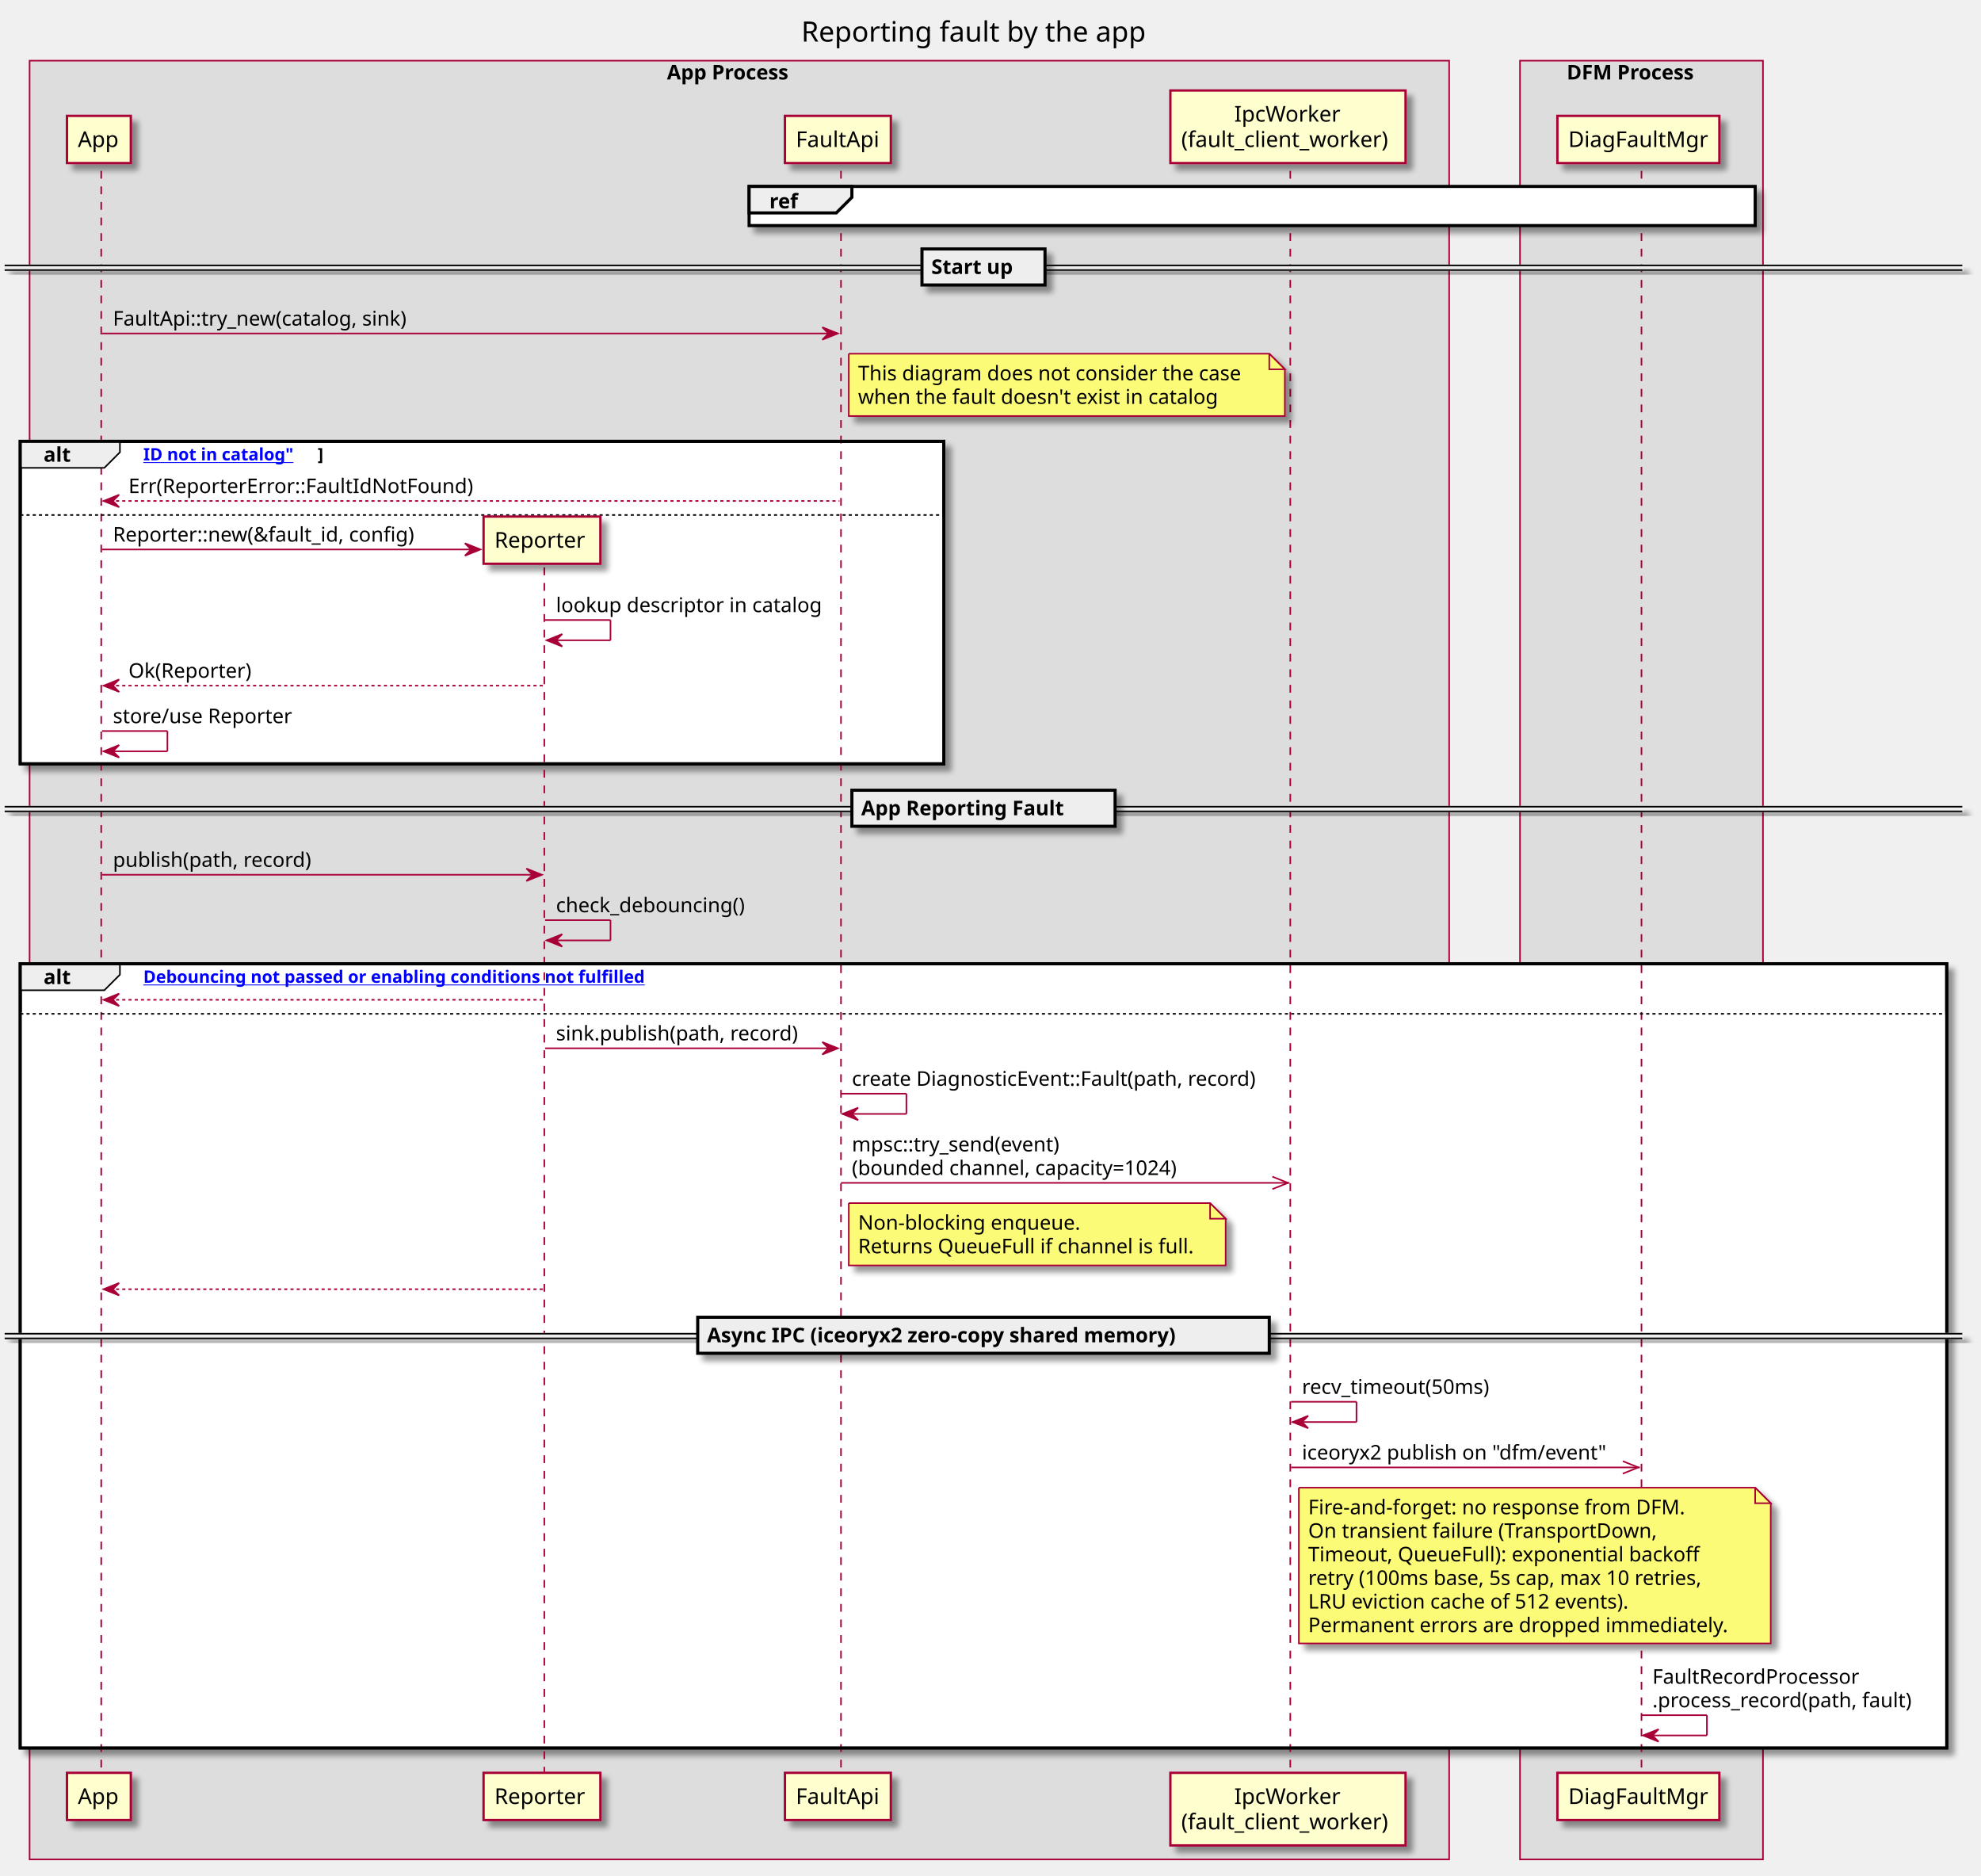
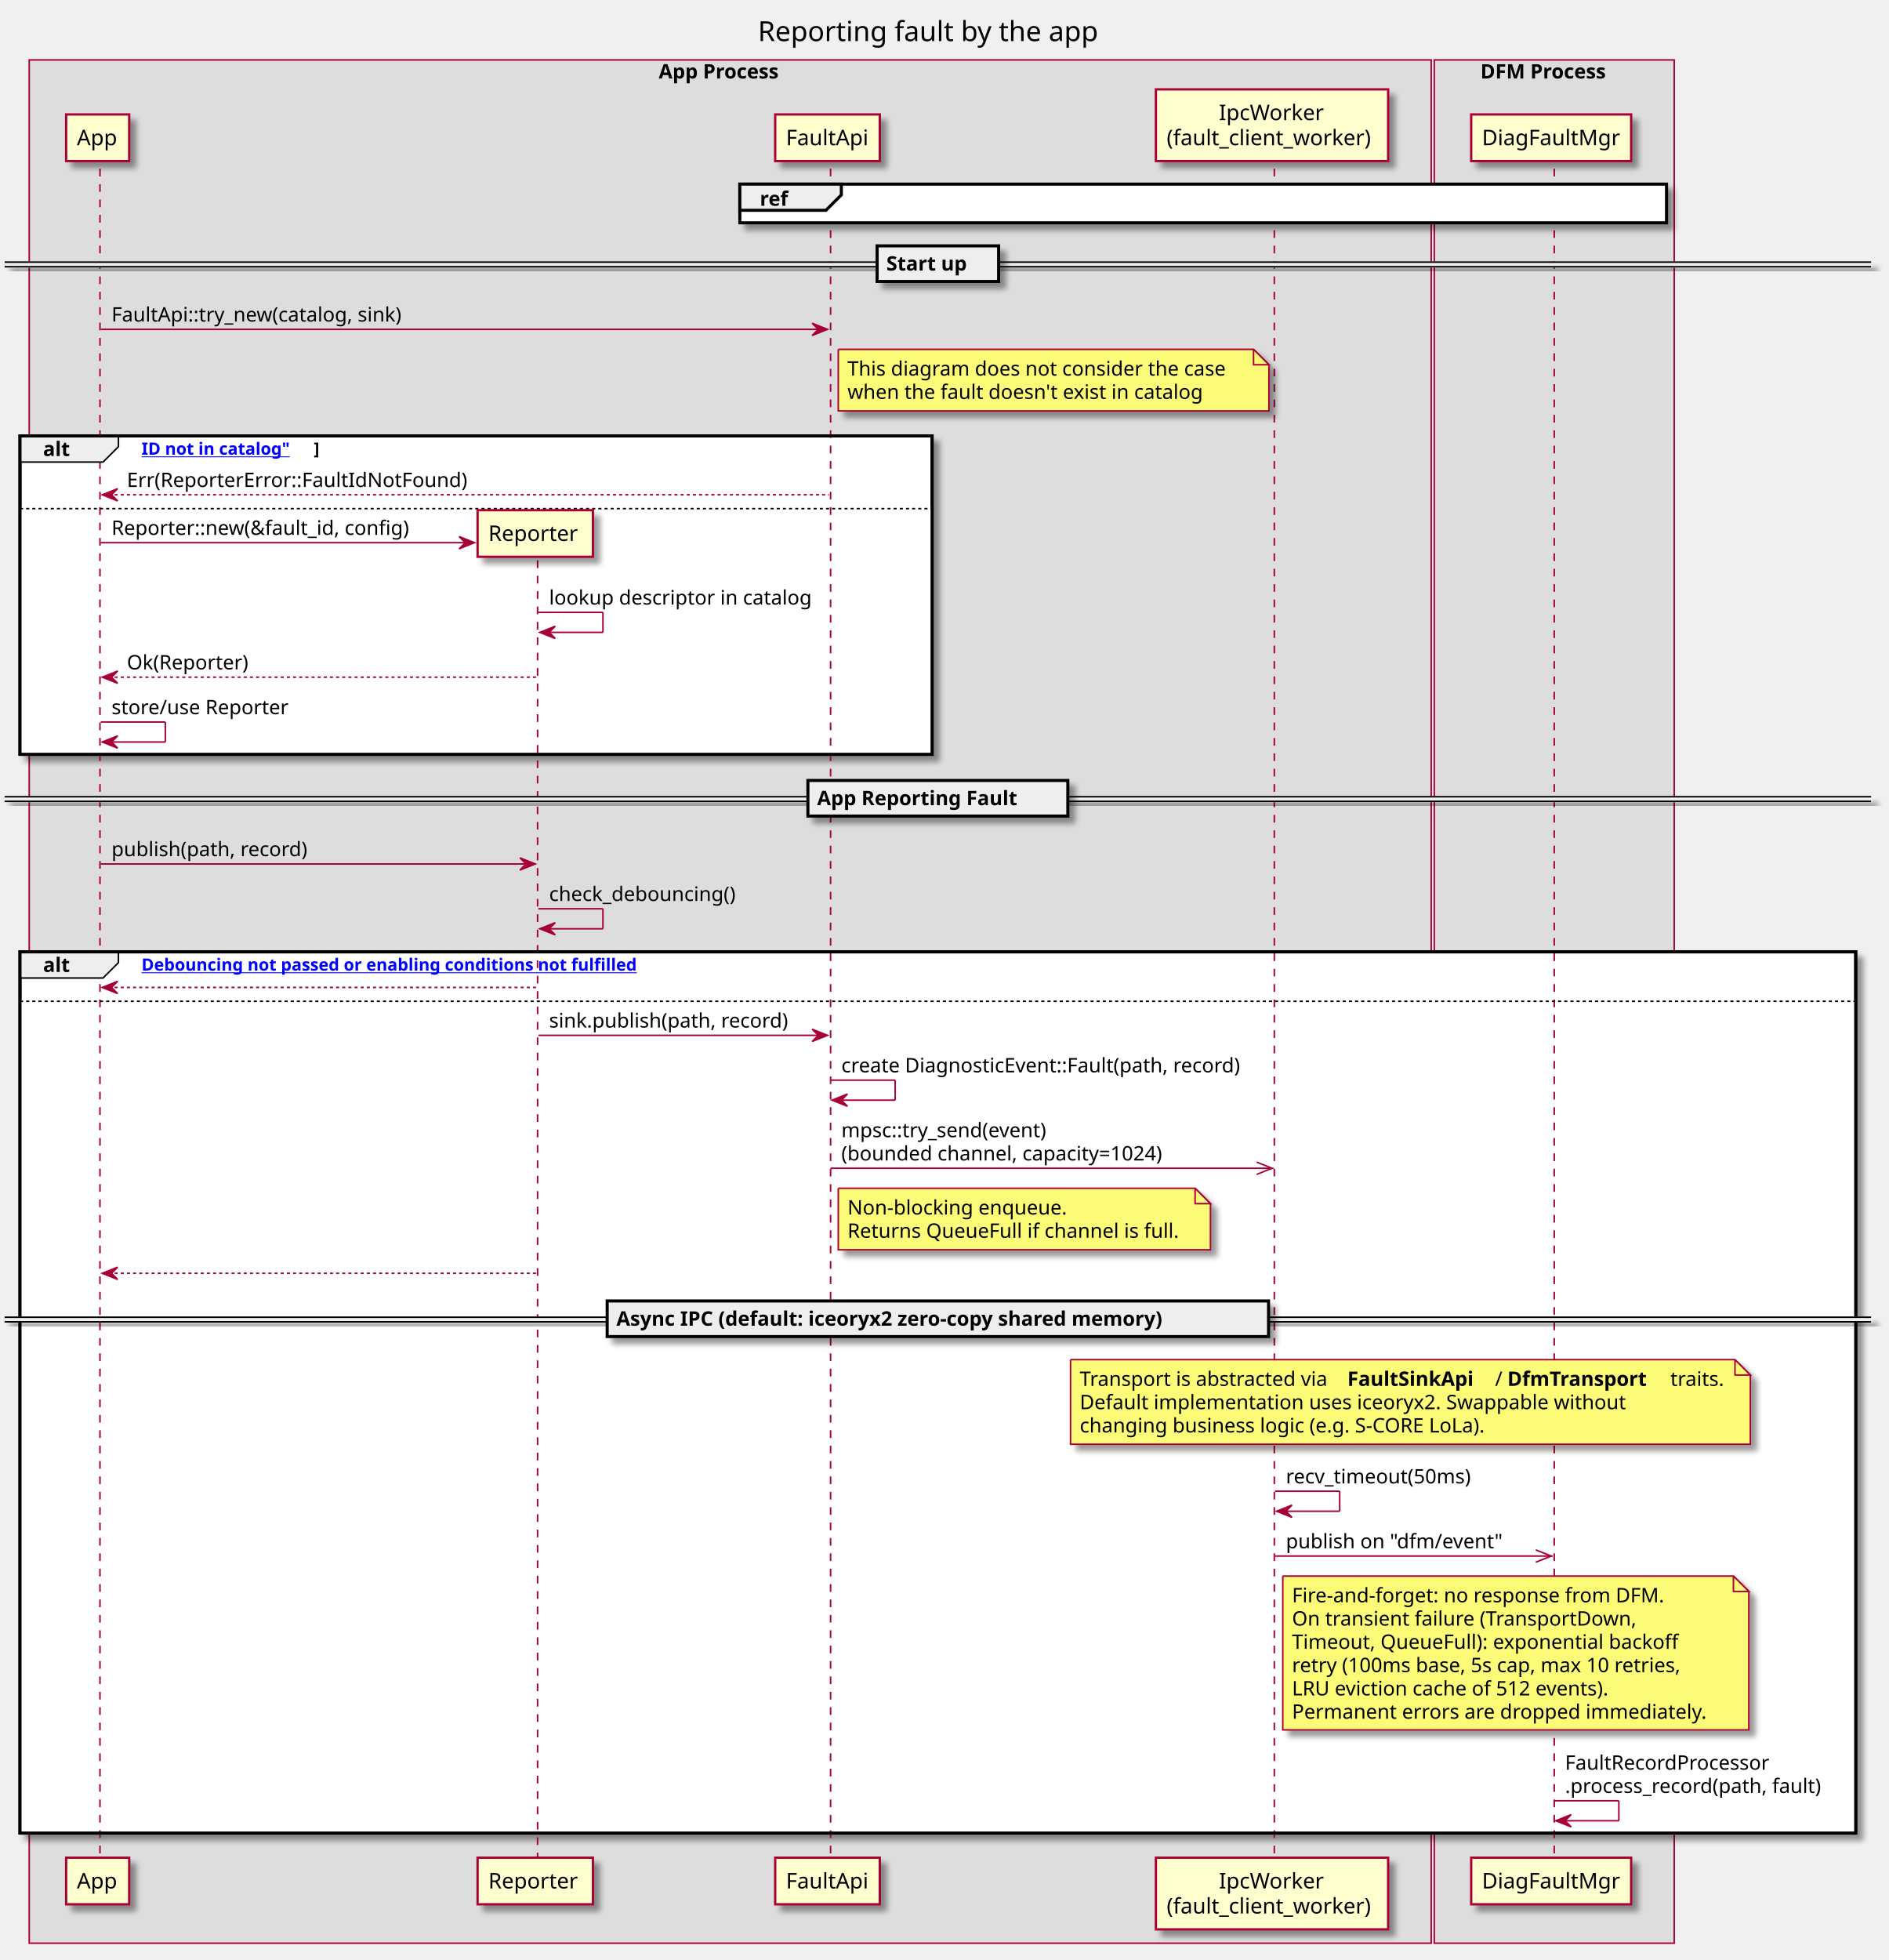
- <svg xmlns="http://www.w3.org/2000/svg" xmlns:xlink="http://www.w3.org/1999/xlink" contentScriptType="application/ecmascript" contentStyleType="text/css" height="1204px" preserveAspectRatio="none" style="width:1272px;height:1204px;" version="1.1" viewBox="0 0 1272 1204" width="1272px" zoomAndPan="magnify">
+ <svg xmlns="http://www.w3.org/2000/svg" xmlns:xlink="http://www.w3.org/1999/xlink" contentScriptType="application/ecmascript" contentStyleType="text/css" height="1274px" preserveAspectRatio="none" style="width:1228px;height:1274px;" version="1.1" viewBox="0 0 1228 1274" width="1228px" zoomAndPan="magnify">
  <defs>
-     <filter height="300%" id="f1yuzsevt4b88" width="300%" x="-1" y="-1">
+     <filter height="300%" id="fb1lyu388j2bm" width="300%" x="-1" y="-1">
      <feGaussianBlur result="blurOut" stdDeviation="2.0" />
      <feColorMatrix in="blurOut" result="blurOut2" type="matrix" values="0 0 0 0 0 0 0 0 0 0 0 0 0 0 0 0 0 0 .4 0" />
      <feOffset dx="4.0" dy="4.0" in="blurOut2" result="blurOut3" />
      <feBlend in="SourceGraphic" in2="blurOut3" mode="normal" />
    </filter>
  </defs>
  <g>
-     <text fill="#000000" font-family="sans-serif" font-size="18" lengthAdjust="spacingAndGlyphs" textLength="234" x="514.5" y="26.708">Reporting fault by the app</text>
-     <rect fill="#DDDDDD" height="1154.734" style="stroke: #A80036; stroke-width: 1.0;" width="911.5" x="19" y="38.953" />
+     <text fill="#000000" font-family="sans-serif" font-size="18" lengthAdjust="spacingAndGlyphs" textLength="234" x="492.75" y="26.708">Reporting fault by the app</text>
+     <rect fill="#DDDDDD" height="1224.133" style="stroke: #A80036; stroke-width: 1.0;" width="911.5" x="19" y="38.953" />
    <text fill="#000000" font-family="sans-serif" font-size="13" font-weight="bold" lengthAdjust="spacingAndGlyphs" textLength="93" x="428.25" y="51.02">App Process</text>
-     <rect fill="#DDDDDD" height="1154.734" style="stroke: #A80036; stroke-width: 1.0;" width="156" x="976" y="38.953" />
-     <text fill="#000000" font-family="sans-serif" font-size="13" font-weight="bold" lengthAdjust="spacingAndGlyphs" textLength="96" x="1006" y="51.02">DFM Process</text>
-     <rect fill="#FFFFFF" filter="url(#f1yuzsevt4b88)" height="206.961" style="stroke: #000000; stroke-width: 2.0;" width="593" x="13" y="283.344" />
+     <rect fill="#DDDDDD" height="1224.133" style="stroke: #A80036; stroke-width: 1.0;" width="156" x="932.5" y="38.953" />
+     <text fill="#000000" font-family="sans-serif" font-size="13" font-weight="bold" lengthAdjust="spacingAndGlyphs" textLength="96" x="962.5" y="51.02">DFM Process</text>
+     <rect fill="#FFFFFF" filter="url(#fb1lyu388j2bm)" height="206.961" style="stroke: #000000; stroke-width: 2.0;" width="593" x="13" y="283.344" />
    <rect fill="#FFFFFF" height="160.695" style="stroke: none; stroke-width: 1.0;" width="593" x="13" y="329.609" />
-     <rect fill="#FFFFFF" filter="url(#f1yuzsevt4b88)" height="503.391" style="stroke: #000000; stroke-width: 2.0;" width="1237" x="13" y="618.703" />
-     <rect fill="#FFFFFF" height="472.258" style="stroke: none; stroke-width: 1.0;" width="1237" x="13" y="649.836" />
-     <line style="stroke: #A80036; stroke-width: 1.0; stroke-dasharray: 5.0,5.0;" x1="65" x2="65" y1="109.68" y2="1139.094" />
-     <line style="stroke: #A80036; stroke-width: 1.0; stroke-dasharray: 5.0,5.0;" x1="349.5" x2="349.5" y1="364.258" y2="1139.094" />
-     <line style="stroke: #A80036; stroke-width: 1.0; stroke-dasharray: 5.0,5.0;" x1="540" x2="540" y1="109.68" y2="1139.094" />
-     <line style="stroke: #A80036; stroke-width: 1.0; stroke-dasharray: 5.0,5.0;" x1="828.5" x2="828.5" y1="109.68" y2="1139.094" />
-     <line style="stroke: #A80036; stroke-width: 1.0; stroke-dasharray: 5.0,5.0;" x1="1054" x2="1054" y1="109.68" y2="1139.094" />
-     <rect fill="#FEFECE" filter="url(#f1yuzsevt4b88)" height="30.297" style="stroke: #A80036; stroke-width: 1.5;" width="41" x="43" y="74.383" />
+     <rect fill="#FFFFFF" filter="url(#fb1lyu388j2bm)" height="572.789" style="stroke: #000000; stroke-width: 2.0;" width="1193.5" x="13" y="618.703" />
+     <rect fill="#FFFFFF" height="541.656" style="stroke: none; stroke-width: 1.0;" width="1193.5" x="13" y="649.836" />
+     <line style="stroke: #A80036; stroke-width: 1.0; stroke-dasharray: 5.0,5.0;" x1="65" x2="65" y1="109.68" y2="1208.492" />
+     <line style="stroke: #A80036; stroke-width: 1.0; stroke-dasharray: 5.0,5.0;" x1="349.5" x2="349.5" y1="364.258" y2="1208.492" />
+     <line style="stroke: #A80036; stroke-width: 1.0; stroke-dasharray: 5.0,5.0;" x1="540" x2="540" y1="109.68" y2="1208.492" />
+     <line style="stroke: #A80036; stroke-width: 1.0; stroke-dasharray: 5.0,5.0;" x1="828.5" x2="828.5" y1="109.68" y2="1208.492" />
+     <line style="stroke: #A80036; stroke-width: 1.0; stroke-dasharray: 5.0,5.0;" x1="1010.5" x2="1010.5" y1="109.68" y2="1208.492" />
+     <rect fill="#FEFECE" filter="url(#fb1lyu388j2bm)" height="30.297" style="stroke: #A80036; stroke-width: 1.5;" width="41" x="43" y="74.383" />
    <text fill="#000000" font-family="sans-serif" font-size="14" lengthAdjust="spacingAndGlyphs" textLength="27" x="50" y="94.378">App</text>
-     <rect fill="#FEFECE" filter="url(#f1yuzsevt4b88)" height="30.297" style="stroke: #A80036; stroke-width: 1.5;" width="41" x="43" y="1138.094" />
-     <text fill="#000000" font-family="sans-serif" font-size="14" lengthAdjust="spacingAndGlyphs" textLength="27" x="50" y="1158.089">App</text>
-     <rect fill="#FEFECE" filter="url(#f1yuzsevt4b88)" height="30.297" style="stroke: #A80036; stroke-width: 1.5;" width="75" x="310.5" y="1138.094" />
-     <text fill="#000000" font-family="sans-serif" font-size="14" lengthAdjust="spacingAndGlyphs" textLength="61" x="317.5" y="1158.089">Reporter</text>
-     <rect fill="#FEFECE" filter="url(#f1yuzsevt4b88)" height="30.297" style="stroke: #A80036; stroke-width: 1.5;" width="68" x="504" y="74.383" />
+     <rect fill="#FEFECE" filter="url(#fb1lyu388j2bm)" height="30.297" style="stroke: #A80036; stroke-width: 1.5;" width="41" x="43" y="1207.492" />
+     <text fill="#000000" font-family="sans-serif" font-size="14" lengthAdjust="spacingAndGlyphs" textLength="27" x="50" y="1227.487">App</text>
+     <rect fill="#FEFECE" filter="url(#fb1lyu388j2bm)" height="30.297" style="stroke: #A80036; stroke-width: 1.5;" width="75" x="310.5" y="1207.492" />
+     <text fill="#000000" font-family="sans-serif" font-size="14" lengthAdjust="spacingAndGlyphs" textLength="61" x="317.5" y="1227.487">Reporter</text>
+     <rect fill="#FEFECE" filter="url(#fb1lyu388j2bm)" height="30.297" style="stroke: #A80036; stroke-width: 1.5;" width="68" x="504" y="74.383" />
    <text fill="#000000" font-family="sans-serif" font-size="14" lengthAdjust="spacingAndGlyphs" textLength="54" x="511" y="94.378">FaultApi</text>
-     <rect fill="#FEFECE" filter="url(#f1yuzsevt4b88)" height="30.297" style="stroke: #A80036; stroke-width: 1.5;" width="68" x="504" y="1138.094" />
-     <text fill="#000000" font-family="sans-serif" font-size="14" lengthAdjust="spacingAndGlyphs" textLength="54" x="511" y="1158.089">FaultApi</text>
-     <rect fill="#FEFECE" filter="url(#f1yuzsevt4b88)" height="46.594" style="stroke: #A80036; stroke-width: 1.5;" width="151" x="751.5" y="58.086" />
+     <rect fill="#FEFECE" filter="url(#fb1lyu388j2bm)" height="30.297" style="stroke: #A80036; stroke-width: 1.5;" width="68" x="504" y="1207.492" />
+     <text fill="#000000" font-family="sans-serif" font-size="14" lengthAdjust="spacingAndGlyphs" textLength="54" x="511" y="1227.487">FaultApi</text>
+     <rect fill="#FEFECE" filter="url(#fb1lyu388j2bm)" height="46.594" style="stroke: #A80036; stroke-width: 1.5;" width="151" x="751.5" y="58.086" />
    <text fill="#000000" font-family="sans-serif" font-size="14" lengthAdjust="spacingAndGlyphs" textLength="69" x="792.5" y="78.081">IpcWorker</text>
    <text fill="#000000" font-family="sans-serif" font-size="14" lengthAdjust="spacingAndGlyphs" textLength="137" x="758.5" y="94.378">(fault_client_worker)</text>
-     <rect fill="#FEFECE" filter="url(#f1yuzsevt4b88)" height="46.594" style="stroke: #A80036; stroke-width: 1.5;" width="151" x="751.5" y="1138.094" />
-     <text fill="#000000" font-family="sans-serif" font-size="14" lengthAdjust="spacingAndGlyphs" textLength="69" x="792.5" y="1158.089">IpcWorker</text>
-     <text fill="#000000" font-family="sans-serif" font-size="14" lengthAdjust="spacingAndGlyphs" textLength="137" x="758.5" y="1174.386">(fault_client_worker)</text>
-     <rect fill="#FEFECE" filter="url(#f1yuzsevt4b88)" height="30.297" style="stroke: #A80036; stroke-width: 1.5;" width="104" x="1000" y="74.383" />
-     <text fill="#000000" font-family="sans-serif" font-size="14" lengthAdjust="spacingAndGlyphs" textLength="90" x="1007" y="94.378">DiagFaultMgr</text>
-     <rect fill="#FEFECE" filter="url(#f1yuzsevt4b88)" height="30.297" style="stroke: #A80036; stroke-width: 1.5;" width="104" x="1000" y="1138.094" />
-     <text fill="#000000" font-family="sans-serif" font-size="14" lengthAdjust="spacingAndGlyphs" textLength="90" x="1007" y="1158.089">DiagFaultMgr</text>
+     <rect fill="#FEFECE" filter="url(#fb1lyu388j2bm)" height="46.594" style="stroke: #A80036; stroke-width: 1.5;" width="151" x="751.5" y="1207.492" />
+     <text fill="#000000" font-family="sans-serif" font-size="14" lengthAdjust="spacingAndGlyphs" textLength="69" x="792.5" y="1227.487">IpcWorker</text>
+     <text fill="#000000" font-family="sans-serif" font-size="14" lengthAdjust="spacingAndGlyphs" textLength="137" x="758.5" y="1243.784">(fault_client_worker)</text>
+     <rect fill="#FEFECE" filter="url(#fb1lyu388j2bm)" height="30.297" style="stroke: #A80036; stroke-width: 1.5;" width="104" x="956.5" y="74.383" />
+     <text fill="#000000" font-family="sans-serif" font-size="14" lengthAdjust="spacingAndGlyphs" textLength="90" x="963.5" y="94.378">DiagFaultMgr</text>
+     <rect fill="#FEFECE" filter="url(#fb1lyu388j2bm)" height="30.297" style="stroke: #A80036; stroke-width: 1.5;" width="104" x="956.5" y="1207.492" />
+     <text fill="#000000" font-family="sans-serif" font-size="14" lengthAdjust="spacingAndGlyphs" textLength="90" x="963.5" y="1227.487">DiagFaultMgr</text>
    <a href="fault_catalog.svg Fault Catalog Init" target="_top" title="fault_catalog.svg Fault Catalog Init" xlink:actuate="onRequest" xlink:href="fault_catalog.svg Fault Catalog Init" xlink:show="new" xlink:title="fault_catalog.svg Fault Catalog Init" xlink:type="simple">
-       <rect fill="#FFFFFF" filter="url(#f1yuzsevt4b88)" height="25.133" style="stroke: #000000; stroke-width: 2.0;" width="646" x="481" y="119.68" />
+       <rect fill="#FFFFFF" filter="url(#fb1lyu388j2bm)" height="25.133" style="stroke: #000000; stroke-width: 2.0;" width="602.5" x="481" y="119.68" />
      <polygon fill="#EEEEEE" points="481,119.68,547,119.68,547,126.68,537,136.68,481,136.68,481,119.68" style="stroke: #000000; stroke-width: 2.0;" />
      <text fill="#000000" font-family="sans-serif" font-size="13" font-weight="bold" lengthAdjust="spacingAndGlyphs" textLength="21" x="494" y="133.747">ref</text>
    </a>
-     <rect fill="#EEEEEE" filter="url(#f1yuzsevt4b88)" height="3" style="stroke: #EEEEEE; stroke-width: 1.0;" width="1257" x="3" y="170.379" />
-     <line style="stroke: #000000; stroke-width: 1.0;" x1="3" x2="1260" y1="170.379" y2="170.379" />
-     <line style="stroke: #000000; stroke-width: 1.0;" x1="3" x2="1260" y1="173.379" y2="173.379" />
-     <rect fill="#EEEEEE" filter="url(#f1yuzsevt4b88)" height="23.133" style="stroke: #000000; stroke-width: 2.0;" width="79" x="592" y="159.812" />
-     <text fill="#000000" font-family="sans-serif" font-size="13" font-weight="bold" lengthAdjust="spacingAndGlyphs" textLength="60" x="598" y="175.879">Start up</text>
+     <rect fill="#EEEEEE" filter="url(#fb1lyu388j2bm)" height="3" style="stroke: #EEEEEE; stroke-width: 1.0;" width="1213.5" x="3" y="170.379" />
+     <line style="stroke: #000000; stroke-width: 1.0;" x1="3" x2="1216.5" y1="170.379" y2="170.379" />
+     <line style="stroke: #000000; stroke-width: 1.0;" x1="3" x2="1216.5" y1="173.379" y2="173.379" />
+     <rect fill="#EEEEEE" filter="url(#fb1lyu388j2bm)" height="23.133" style="stroke: #000000; stroke-width: 2.0;" width="79" x="570.25" y="159.812" />
+     <text fill="#000000" font-family="sans-serif" font-size="13" font-weight="bold" lengthAdjust="spacingAndGlyphs" textLength="60" x="576.25" y="175.879">Start up</text>
    <polygon fill="#A80036" points="528,210.078,538,214.078,528,218.078,532,214.078" style="stroke: #A80036; stroke-width: 1.0;" />
    <line style="stroke: #A80036; stroke-width: 1.0;" x1="65.5" x2="534" y1="214.078" y2="214.078" />
    <text fill="#000000" font-family="sans-serif" font-size="13" lengthAdjust="spacingAndGlyphs" textLength="198" x="72.5" y="209.012">FaultApi::try_new(catalog, sink)</text>
-     <path d="M545,227.078 L545,267.078 L825,267.078 L825,237.078 L815,227.078 L545,227.078 " fill="#FBFB77" filter="url(#f1yuzsevt4b88)" style="stroke: #A80036; stroke-width: 1.0;" />
+     <path d="M545,227.078 L545,267.078 L825,267.078 L825,237.078 L815,227.078 L545,227.078 " fill="#FBFB77" filter="url(#fb1lyu388j2bm)" style="stroke: #A80036; stroke-width: 1.0;" />
    <path d="M815,227.078 L815,237.078 L825,237.078 L815,227.078 " fill="#FBFB77" style="stroke: #A80036; stroke-width: 1.0;" />
    <text fill="#000000" font-family="sans-serif" font-size="13" lengthAdjust="spacingAndGlyphs" textLength="259" x="551" y="244.145">This diagram does not consider the case</text>
    <text fill="#000000" font-family="sans-serif" font-size="13" lengthAdjust="spacingAndGlyphs" textLength="241" x="551" y="259.278">when the fault doesn't exist in catalog</text>
    <path d="M13,283.344 L77,283.344 L77,290.344 L67,300.344 L13,300.344 L13,283.344 " fill="#EEEEEE" style="stroke: #000000; stroke-width: 1.0;" />
    <rect fill="none" height="206.961" style="stroke: #000000; stroke-width: 2.0;" width="593" x="13" y="283.344" />
    <text fill="#000000" font-family="sans-serif" font-size="13" font-weight="bold" lengthAdjust="spacingAndGlyphs" textLength="19" x="28" y="296.411">alt</text>
    <a href="[&quot;Fault" target="_top" title="[&quot;Fault" xlink:actuate="onRequest" xlink:href="[&quot;Fault" xlink:show="new" xlink:title="[&quot;Fault" xlink:type="simple">
      <text fill="#0000FF" font-family="sans-serif" font-size="11" font-weight="bold" lengthAdjust="spacingAndGlyphs" text-decoration="underline" textLength="112" x="92" y="295.554">ID not in catalog"</text>
    </a>
    <text fill="#000000" font-family="sans-serif" font-size="11" font-weight="bold" lengthAdjust="spacingAndGlyphs" textLength="5" x="204" y="295.554">]</text>
    <polygon fill="#A80036" points="76.5,317.609,66.5,321.609,76.5,325.609,72.5,321.609" style="stroke: #A80036; stroke-width: 1.0;" />
    <line style="stroke: #A80036; stroke-width: 1.0; stroke-dasharray: 2.0,2.0;" x1="70.5" x2="539" y1="321.609" y2="321.609" />
    <text fill="#000000" font-family="sans-serif" font-size="13" lengthAdjust="spacingAndGlyphs" textLength="226" x="82.5" y="316.543">Err(ReporterError::FaultIdNotFound)</text>
    <line style="stroke: #000000; stroke-width: 1.0; stroke-dasharray: 2.0,2.0;" x1="13" x2="606" y1="330.609" y2="330.609" />
    <polygon fill="#A80036" points="298.5,348.742,308.5,352.742,298.5,356.742,302.5,352.742" style="stroke: #A80036; stroke-width: 1.0;" />
    <line style="stroke: #A80036; stroke-width: 1.0;" x1="65.5" x2="304.5" y1="352.742" y2="352.742" />
    <text fill="#000000" font-family="sans-serif" font-size="13" lengthAdjust="spacingAndGlyphs" textLength="201" x="72.5" y="347.676">Reporter::new(&amp;fault_id, config)</text>
-     <rect fill="#FEFECE" filter="url(#f1yuzsevt4b88)" height="30.297" style="stroke: #A80036; stroke-width: 1.5;" width="75" x="310.5" y="331.609" />
+     <rect fill="#FEFECE" filter="url(#fb1lyu388j2bm)" height="30.297" style="stroke: #A80036; stroke-width: 1.5;" width="75" x="310.5" y="331.609" />
    <text fill="#000000" font-family="sans-serif" font-size="14" lengthAdjust="spacingAndGlyphs" textLength="61" x="317.5" y="351.604">Reporter</text>
    <line style="stroke: #A80036; stroke-width: 1.0;" x1="350" x2="392" y1="398.039" y2="398.039" />
    <line style="stroke: #A80036; stroke-width: 1.0;" x1="392" x2="392" y1="398.039" y2="411.039" />
    <line style="stroke: #A80036; stroke-width: 1.0;" x1="351" x2="392" y1="411.039" y2="411.039" />
    <polygon fill="#A80036" points="361,407.039,351,411.039,361,415.039,357,411.039" style="stroke: #A80036; stroke-width: 1.0;" />
    <text fill="#000000" font-family="sans-serif" font-size="13" lengthAdjust="spacingAndGlyphs" textLength="176" x="357" y="392.973">lookup descriptor in catalog</text>
    <polygon fill="#A80036" points="76.5,436.172,66.5,440.172,76.5,444.172,72.5,440.172" style="stroke: #A80036; stroke-width: 1.0;" />
    <line style="stroke: #A80036; stroke-width: 1.0; stroke-dasharray: 2.0,2.0;" x1="70.5" x2="349" y1="440.172" y2="440.172" />
    <text fill="#000000" font-family="sans-serif" font-size="13" lengthAdjust="spacingAndGlyphs" textLength="82" x="82.5" y="435.106">Ok(Reporter)</text>
    <line style="stroke: #A80036; stroke-width: 1.0;" x1="65.5" x2="107.5" y1="469.305" y2="469.305" />
    <line style="stroke: #A80036; stroke-width: 1.0;" x1="107.5" x2="107.5" y1="469.305" y2="482.305" />
    <line style="stroke: #A80036; stroke-width: 1.0;" x1="66.5" x2="107.5" y1="482.305" y2="482.305" />
    <polygon fill="#A80036" points="76.5,478.305,66.5,482.305,76.5,486.305,72.5,482.305" style="stroke: #A80036; stroke-width: 1.0;" />
    <text fill="#000000" font-family="sans-serif" font-size="13" lengthAdjust="spacingAndGlyphs" textLength="119" x="72.5" y="464.239">store/use Reporter</text>
-     <rect fill="#EEEEEE" filter="url(#f1yuzsevt4b88)" height="3" style="stroke: #EEEEEE; stroke-width: 1.0;" width="1257" x="3" y="517.871" />
-     <line style="stroke: #000000; stroke-width: 1.0;" x1="3" x2="1260" y1="517.871" y2="517.871" />
-     <line style="stroke: #000000; stroke-width: 1.0;" x1="3" x2="1260" y1="520.871" y2="520.871" />
-     <rect fill="#EEEEEE" filter="url(#f1yuzsevt4b88)" height="23.133" style="stroke: #000000; stroke-width: 2.0;" width="169" x="547" y="507.305" />
-     <text fill="#000000" font-family="sans-serif" font-size="13" font-weight="bold" lengthAdjust="spacingAndGlyphs" textLength="150" x="553" y="523.372">App Reporting Fault</text>
+     <rect fill="#EEEEEE" filter="url(#fb1lyu388j2bm)" height="3" style="stroke: #EEEEEE; stroke-width: 1.0;" width="1213.5" x="3" y="517.871" />
+     <line style="stroke: #000000; stroke-width: 1.0;" x1="3" x2="1216.5" y1="517.871" y2="517.871" />
+     <line style="stroke: #000000; stroke-width: 1.0;" x1="3" x2="1216.5" y1="520.871" y2="520.871" />
+     <rect fill="#EEEEEE" filter="url(#fb1lyu388j2bm)" height="23.133" style="stroke: #000000; stroke-width: 2.0;" width="169" x="525.25" y="507.305" />
+     <text fill="#000000" font-family="sans-serif" font-size="13" font-weight="bold" lengthAdjust="spacingAndGlyphs" textLength="150" x="531.25" y="523.372">App Reporting Fault</text>
    <polygon fill="#A80036" points="338,557.57,348,561.57,338,565.57,342,561.57" style="stroke: #A80036; stroke-width: 1.0;" />
    <line style="stroke: #A80036; stroke-width: 1.0;" x1="65.5" x2="344" y1="561.57" y2="561.57" />
    <text fill="#000000" font-family="sans-serif" font-size="13" lengthAdjust="spacingAndGlyphs" textLength="133" x="72.5" y="556.504">publish(path, record)</text>
    <line style="stroke: #A80036; stroke-width: 1.0;" x1="350" x2="392" y1="590.703" y2="590.703" />
    <line style="stroke: #A80036; stroke-width: 1.0;" x1="392" x2="392" y1="590.703" y2="603.703" />
    <line style="stroke: #A80036; stroke-width: 1.0;" x1="351" x2="392" y1="603.703" y2="603.703" />
    <polygon fill="#A80036" points="361,599.703,351,603.703,361,607.703,357,603.703" style="stroke: #A80036; stroke-width: 1.0;" />
    <text fill="#000000" font-family="sans-serif" font-size="13" lengthAdjust="spacingAndGlyphs" textLength="128" x="357" y="585.637">check_debouncing()</text>
    <path d="M13,618.703 L77,618.703 L77,625.703 L67,635.703 L13,635.703 L13,618.703 " fill="#EEEEEE" style="stroke: #000000; stroke-width: 1.0;" />
-     <rect fill="none" height="503.391" style="stroke: #000000; stroke-width: 2.0;" width="1237" x="13" y="618.703" />
+     <rect fill="none" height="572.789" style="stroke: #000000; stroke-width: 2.0;" width="1193.5" x="13" y="618.703" />
    <text fill="#000000" font-family="sans-serif" font-size="13" font-weight="bold" lengthAdjust="spacingAndGlyphs" textLength="19" x="28" y="631.77">alt</text>
    <a href="Debouncing not passed or enabling conditions not fulfilled" target="_top" title="Debouncing not passed or enabling conditions not fulfilled" xlink:actuate="onRequest" xlink:href="Debouncing not passed or enabling conditions not fulfilled" xlink:show="new" xlink:title="Debouncing not passed or enabling conditions not fulfilled" xlink:type="simple">
      <text fill="#0000FF" font-family="sans-serif" font-size="11" font-weight="bold" lengthAdjust="spacingAndGlyphs" text-decoration="underline" textLength="378" x="92" y="630.914">Debouncing not passed or enabling conditions not fulfilled</text>
    </a>
    <polygon fill="#A80036" points="76.5,637.836,66.5,641.836,76.5,645.836,72.5,641.836" style="stroke: #A80036; stroke-width: 1.0;" />
    <line style="stroke: #A80036; stroke-width: 1.0; stroke-dasharray: 2.0,2.0;" x1="70.5" x2="349" y1="641.836" y2="641.836" />
-     <line style="stroke: #000000; stroke-width: 1.0; stroke-dasharray: 2.0,2.0;" x1="13" x2="1250" y1="650.836" y2="650.836" />
+     <line style="stroke: #000000; stroke-width: 1.0; stroke-dasharray: 2.0,2.0;" x1="13" x2="1206.5" y1="650.836" y2="650.836" />
    <polygon fill="#A80036" points="528,668.969,538,672.969,528,676.969,532,672.969" style="stroke: #A80036; stroke-width: 1.0;" />
    <line style="stroke: #A80036; stroke-width: 1.0;" x1="350" x2="534" y1="672.969" y2="672.969" />
    <text fill="#000000" font-family="sans-serif" font-size="13" lengthAdjust="spacingAndGlyphs" textLength="162" x="357" y="667.903">sink.publish(path, record)</text>
    <line style="stroke: #A80036; stroke-width: 1.0;" x1="540" x2="582" y1="702.102" y2="702.102" />
    <line style="stroke: #A80036; stroke-width: 1.0;" x1="582" x2="582" y1="702.102" y2="715.102" />
    <line style="stroke: #A80036; stroke-width: 1.0;" x1="541" x2="582" y1="715.102" y2="715.102" />
    <polygon fill="#A80036" points="551,711.102,541,715.102,551,719.102,547,715.102" style="stroke: #A80036; stroke-width: 1.0;" />
    <text fill="#000000" font-family="sans-serif" font-size="13" lengthAdjust="spacingAndGlyphs" textLength="275" x="547" y="697.036">create DiagnosticEvent::Fault(path, record)</text>
    <line style="stroke: #A80036; stroke-width: 1.0;" x1="827" x2="817" y1="759.367" y2="755.367" />
    <line style="stroke: #A80036; stroke-width: 1.0;" x1="827" x2="817" y1="759.367" y2="763.367" />
    <line style="stroke: #A80036; stroke-width: 1.0;" x1="540" x2="828" y1="759.367" y2="759.367" />
    <text fill="#000000" font-family="sans-serif" font-size="13" lengthAdjust="spacingAndGlyphs" textLength="144" x="547" y="739.168">mpsc::try_send(event)</text>
    <text fill="#000000" font-family="sans-serif" font-size="13" lengthAdjust="spacingAndGlyphs" textLength="224" x="547" y="754.301">(bounded channel, capacity=1024)</text>
-     <path d="M545,772.367 L545,812.367 L787,812.367 L787,782.367 L777,772.367 L545,772.367 " fill="#FBFB77" filter="url(#f1yuzsevt4b88)" style="stroke: #A80036; stroke-width: 1.0;" />
+     <path d="M545,772.367 L545,812.367 L787,812.367 L787,782.367 L777,772.367 L545,772.367 " fill="#FBFB77" filter="url(#fb1lyu388j2bm)" style="stroke: #A80036; stroke-width: 1.0;" />
    <path d="M777,772.367 L777,782.367 L787,782.367 L777,772.367 " fill="#FBFB77" style="stroke: #A80036; stroke-width: 1.0;" />
    <text fill="#000000" font-family="sans-serif" font-size="13" lengthAdjust="spacingAndGlyphs" textLength="147" x="551" y="789.434">Non-blocking enqueue.</text>
    <text fill="#000000" font-family="sans-serif" font-size="13" lengthAdjust="spacingAndGlyphs" textLength="221" x="551" y="804.567">Returns QueueFull if channel is full.</text>
    <polygon fill="#A80036" points="76.5,823.633,66.5,827.633,76.5,831.633,72.5,827.633" style="stroke: #A80036; stroke-width: 1.0;" />
    <line style="stroke: #A80036; stroke-width: 1.0; stroke-dasharray: 2.0,2.0;" x1="70.5" x2="349" y1="827.633" y2="827.633" />
-     <rect fill="#EEEEEE" filter="url(#f1yuzsevt4b88)" height="3" style="stroke: #EEEEEE; stroke-width: 1.0;" width="1257" x="3" y="856.199" />
-     <line style="stroke: #000000; stroke-width: 1.0;" x1="3" x2="1260" y1="856.199" y2="856.199" />
-     <line style="stroke: #000000; stroke-width: 1.0;" x1="3" x2="1260" y1="859.199" y2="859.199" />
-     <rect fill="#EEEEEE" filter="url(#f1yuzsevt4b88)" height="23.133" style="stroke: #000000; stroke-width: 2.0;" width="367" x="448" y="845.633" />
-     <text fill="#000000" font-family="sans-serif" font-size="13" font-weight="bold" lengthAdjust="spacingAndGlyphs" textLength="348" x="454" y="861.7">Async IPC (iceoryx2 zero-copy shared memory)</text>
-     <line style="stroke: #A80036; stroke-width: 1.0;" x1="829" x2="871" y1="899.898" y2="899.898" />
-     <line style="stroke: #A80036; stroke-width: 1.0;" x1="871" x2="871" y1="899.898" y2="912.898" />
-     <line style="stroke: #A80036; stroke-width: 1.0;" x1="830" x2="871" y1="912.898" y2="912.898" />
-     <polygon fill="#A80036" points="840,908.898,830,912.898,840,916.898,836,912.898" style="stroke: #A80036; stroke-width: 1.0;" />
-     <text fill="#000000" font-family="sans-serif" font-size="13" lengthAdjust="spacingAndGlyphs" textLength="130" x="836" y="894.832">recv_timeout(50ms)</text>
-     <line style="stroke: #A80036; stroke-width: 1.0;" x1="1052" x2="1042" y1="942.031" y2="938.031" />
-     <line style="stroke: #A80036; stroke-width: 1.0;" x1="1052" x2="1042" y1="942.031" y2="946.031" />
-     <line style="stroke: #A80036; stroke-width: 1.0;" x1="829" x2="1053" y1="942.031" y2="942.031" />
-     <text fill="#000000" font-family="sans-serif" font-size="13" lengthAdjust="spacingAndGlyphs" textLength="201" x="836" y="936.965">iceoryx2 publish on "dfm/event"</text>
-     <path d="M834,955.031 L834,1055.031 L1137,1055.031 L1137,965.031 L1127,955.031 L834,955.031 " fill="#FBFB77" filter="url(#f1yuzsevt4b88)" style="stroke: #A80036; stroke-width: 1.0;" />
-     <path d="M1127,955.031 L1127,965.031 L1137,965.031 L1127,955.031 " fill="#FBFB77" style="stroke: #A80036; stroke-width: 1.0;" />
-     <text fill="#000000" font-family="sans-serif" font-size="13" lengthAdjust="spacingAndGlyphs" textLength="252" x="840" y="972.098">Fire-and-forget: no response from DFM.</text>
-     <text fill="#000000" font-family="sans-serif" font-size="13" lengthAdjust="spacingAndGlyphs" textLength="231" x="840" y="987.231">On transient failure (TransportDown,</text>
-     <text fill="#000000" font-family="sans-serif" font-size="13" lengthAdjust="spacingAndGlyphs" textLength="260" x="840" y="1002.364">Timeout, QueueFull): exponential backoff</text>
-     <text fill="#000000" font-family="sans-serif" font-size="13" lengthAdjust="spacingAndGlyphs" textLength="273" x="840" y="1017.497">retry (100ms base, 5s cap, max 10 retries,</text>
-     <text fill="#000000" font-family="sans-serif" font-size="13" lengthAdjust="spacingAndGlyphs" textLength="220" x="840" y="1032.629">LRU eviction cache of 512 events).</text>
-     <text fill="#000000" font-family="sans-serif" font-size="13" lengthAdjust="spacingAndGlyphs" textLength="282" x="840" y="1047.762">Permanent errors are dropped immediately.</text>
-     <line style="stroke: #A80036; stroke-width: 1.0;" x1="1054" x2="1096" y1="1101.094" y2="1101.094" />
-     <line style="stroke: #A80036; stroke-width: 1.0;" x1="1096" x2="1096" y1="1101.094" y2="1114.094" />
-     <line style="stroke: #A80036; stroke-width: 1.0;" x1="1055" x2="1096" y1="1114.094" y2="1114.094" />
-     <polygon fill="#A80036" points="1065,1110.094,1055,1114.094,1065,1118.094,1061,1114.094" style="stroke: #A80036; stroke-width: 1.0;" />
-     <text fill="#000000" font-family="sans-serif" font-size="13" lengthAdjust="spacingAndGlyphs" textLength="138" x="1061" y="1080.895">FaultRecordProcessor</text>
-     <text fill="#000000" font-family="sans-serif" font-size="13" lengthAdjust="spacingAndGlyphs" textLength="177" x="1061" y="1096.028">.process_record(path, fault)</text>
+     <rect fill="#EEEEEE" filter="url(#fb1lyu388j2bm)" height="3" style="stroke: #EEEEEE; stroke-width: 1.0;" width="1213.5" x="3" y="856.199" />
+     <line style="stroke: #000000; stroke-width: 1.0;" x1="3" x2="1216.5" y1="856.199" y2="856.199" />
+     <line style="stroke: #000000; stroke-width: 1.0;" x1="3" x2="1216.5" y1="859.199" y2="859.199" />
+     <rect fill="#EEEEEE" filter="url(#fb1lyu388j2bm)" height="23.133" style="stroke: #000000; stroke-width: 2.0;" width="430" x="394.75" y="845.633" />
+     <text fill="#000000" font-family="sans-serif" font-size="13" font-weight="bold" lengthAdjust="spacingAndGlyphs" textLength="411" x="400.75" y="861.7">Async IPC (default: iceoryx2 zero-copy shared memory)</text>
+     <path d="M696,883.766 L696,938.766 L1138,938.766 L1138,893.766 L1128,883.766 L696,883.766 " fill="#FBFB77" filter="url(#fb1lyu388j2bm)" style="stroke: #A80036; stroke-width: 1.0;" />
+     <path d="M1128,883.766 L1128,893.766 L1138,893.766 L1128,883.766 " fill="#FBFB77" style="stroke: #A80036; stroke-width: 1.0;" />
+     <text fill="#000000" font-family="sans-serif" font-size="13" lengthAdjust="spacingAndGlyphs" textLength="170" x="702" y="900.832">Transport is abstracted via</text>
+     <text fill="#000000" font-family="sans-serif" font-size="13" font-weight="bold" lengthAdjust="spacingAndGlyphs" textLength="92" x="876" y="900.832">FaultSinkApi</text>
+     <text fill="#000000" font-family="sans-serif" font-size="13" lengthAdjust="spacingAndGlyphs" textLength="4" x="972" y="900.832">/</text>
+     <text fill="#000000" font-family="sans-serif" font-size="13" font-weight="bold" lengthAdjust="spacingAndGlyphs" textLength="102" x="980" y="900.832">DfmTransport</text>
+     <text fill="#000000" font-family="sans-serif" font-size="13" lengthAdjust="spacingAndGlyphs" textLength="37" x="1086" y="900.832">traits.</text>
+     <text fill="#000000" font-family="sans-serif" font-size="13" lengthAdjust="spacingAndGlyphs" textLength="369" x="702" y="915.965">Default implementation uses iceoryx2. Swappable without</text>
+     <text fill="#000000" font-family="sans-serif" font-size="13" lengthAdjust="spacingAndGlyphs" textLength="280" x="702" y="931.098">changing business logic (e.g. S-CORE LoLa).</text>
+     <line style="stroke: #A80036; stroke-width: 1.0;" x1="829" x2="871" y1="969.297" y2="969.297" />
+     <line style="stroke: #A80036; stroke-width: 1.0;" x1="871" x2="871" y1="969.297" y2="982.297" />
+     <line style="stroke: #A80036; stroke-width: 1.0;" x1="830" x2="871" y1="982.297" y2="982.297" />
+     <polygon fill="#A80036" points="840,978.297,830,982.297,840,986.297,836,982.297" style="stroke: #A80036; stroke-width: 1.0;" />
+     <text fill="#000000" font-family="sans-serif" font-size="13" lengthAdjust="spacingAndGlyphs" textLength="130" x="836" y="964.231">recv_timeout(50ms)</text>
+     <line style="stroke: #A80036; stroke-width: 1.0;" x1="1008.5" x2="998.5" y1="1011.43" y2="1007.43" />
+     <line style="stroke: #A80036; stroke-width: 1.0;" x1="1008.5" x2="998.5" y1="1011.43" y2="1015.43" />
+     <line style="stroke: #A80036; stroke-width: 1.0;" x1="829" x2="1009.5" y1="1011.43" y2="1011.43" />
+     <text fill="#000000" font-family="sans-serif" font-size="13" lengthAdjust="spacingAndGlyphs" textLength="144" x="836" y="1006.364">publish on "dfm/event"</text>
+     <path d="M834,1024.43 L834,1124.43 L1137,1124.43 L1137,1034.43 L1127,1024.43 L834,1024.43 " fill="#FBFB77" filter="url(#fb1lyu388j2bm)" style="stroke: #A80036; stroke-width: 1.0;" />
+     <path d="M1127,1024.43 L1127,1034.43 L1137,1034.43 L1127,1024.43 " fill="#FBFB77" style="stroke: #A80036; stroke-width: 1.0;" />
+     <text fill="#000000" font-family="sans-serif" font-size="13" lengthAdjust="spacingAndGlyphs" textLength="252" x="840" y="1041.497">Fire-and-forget: no response from DFM.</text>
+     <text fill="#000000" font-family="sans-serif" font-size="13" lengthAdjust="spacingAndGlyphs" textLength="231" x="840" y="1056.629">On transient failure (TransportDown,</text>
+     <text fill="#000000" font-family="sans-serif" font-size="13" lengthAdjust="spacingAndGlyphs" textLength="260" x="840" y="1071.762">Timeout, QueueFull): exponential backoff</text>
+     <text fill="#000000" font-family="sans-serif" font-size="13" lengthAdjust="spacingAndGlyphs" textLength="273" x="840" y="1086.895">retry (100ms base, 5s cap, max 10 retries,</text>
+     <text fill="#000000" font-family="sans-serif" font-size="13" lengthAdjust="spacingAndGlyphs" textLength="220" x="840" y="1102.028">LRU eviction cache of 512 events).</text>
+     <text fill="#000000" font-family="sans-serif" font-size="13" lengthAdjust="spacingAndGlyphs" textLength="282" x="840" y="1117.161">Permanent errors are dropped immediately.</text>
+     <line style="stroke: #A80036; stroke-width: 1.0;" x1="1010.5" x2="1052.5" y1="1170.492" y2="1170.492" />
+     <line style="stroke: #A80036; stroke-width: 1.0;" x1="1052.5" x2="1052.5" y1="1170.492" y2="1183.492" />
+     <line style="stroke: #A80036; stroke-width: 1.0;" x1="1011.5" x2="1052.5" y1="1183.492" y2="1183.492" />
+     <polygon fill="#A80036" points="1021.5,1179.492,1011.5,1183.492,1021.5,1187.492,1017.5,1183.492" style="stroke: #A80036; stroke-width: 1.0;" />
+     <text fill="#000000" font-family="sans-serif" font-size="13" lengthAdjust="spacingAndGlyphs" textLength="138" x="1017.5" y="1150.293">FaultRecordProcessor</text>
+     <text fill="#000000" font-family="sans-serif" font-size="13" lengthAdjust="spacingAndGlyphs" textLength="177" x="1017.5" y="1165.426">.process_record(path, fault)</text>
  </g>
</svg>
